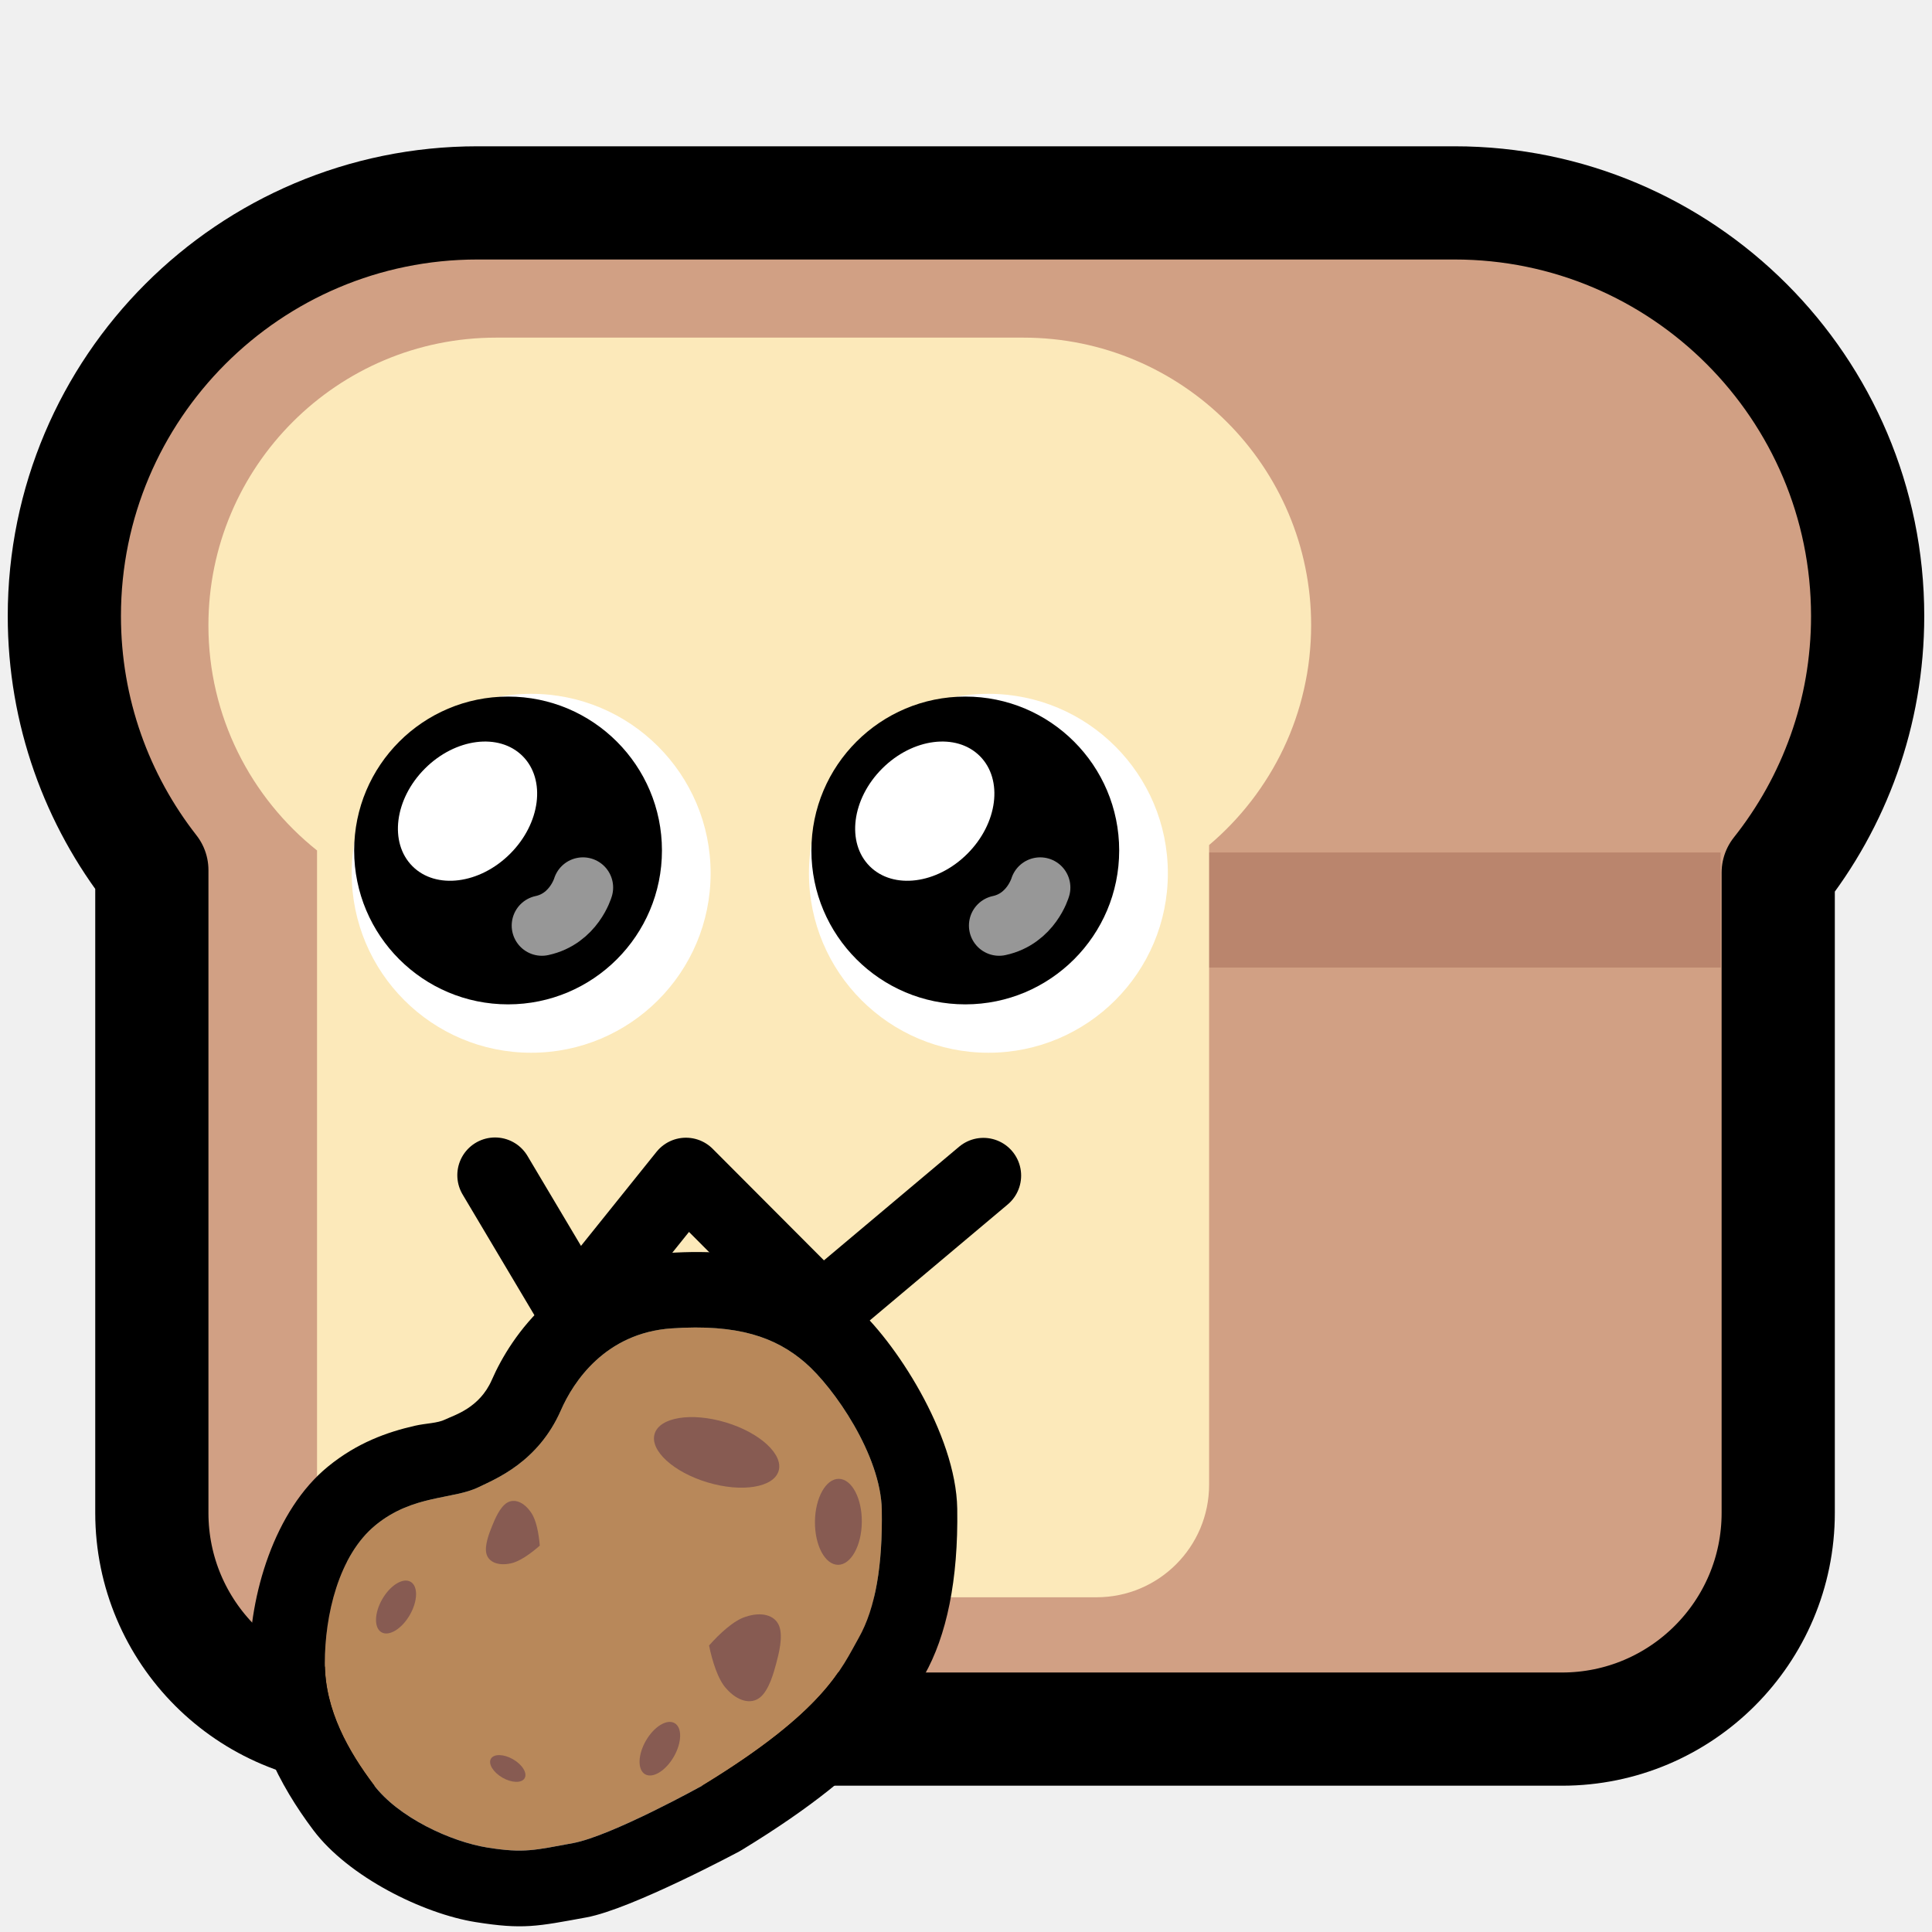
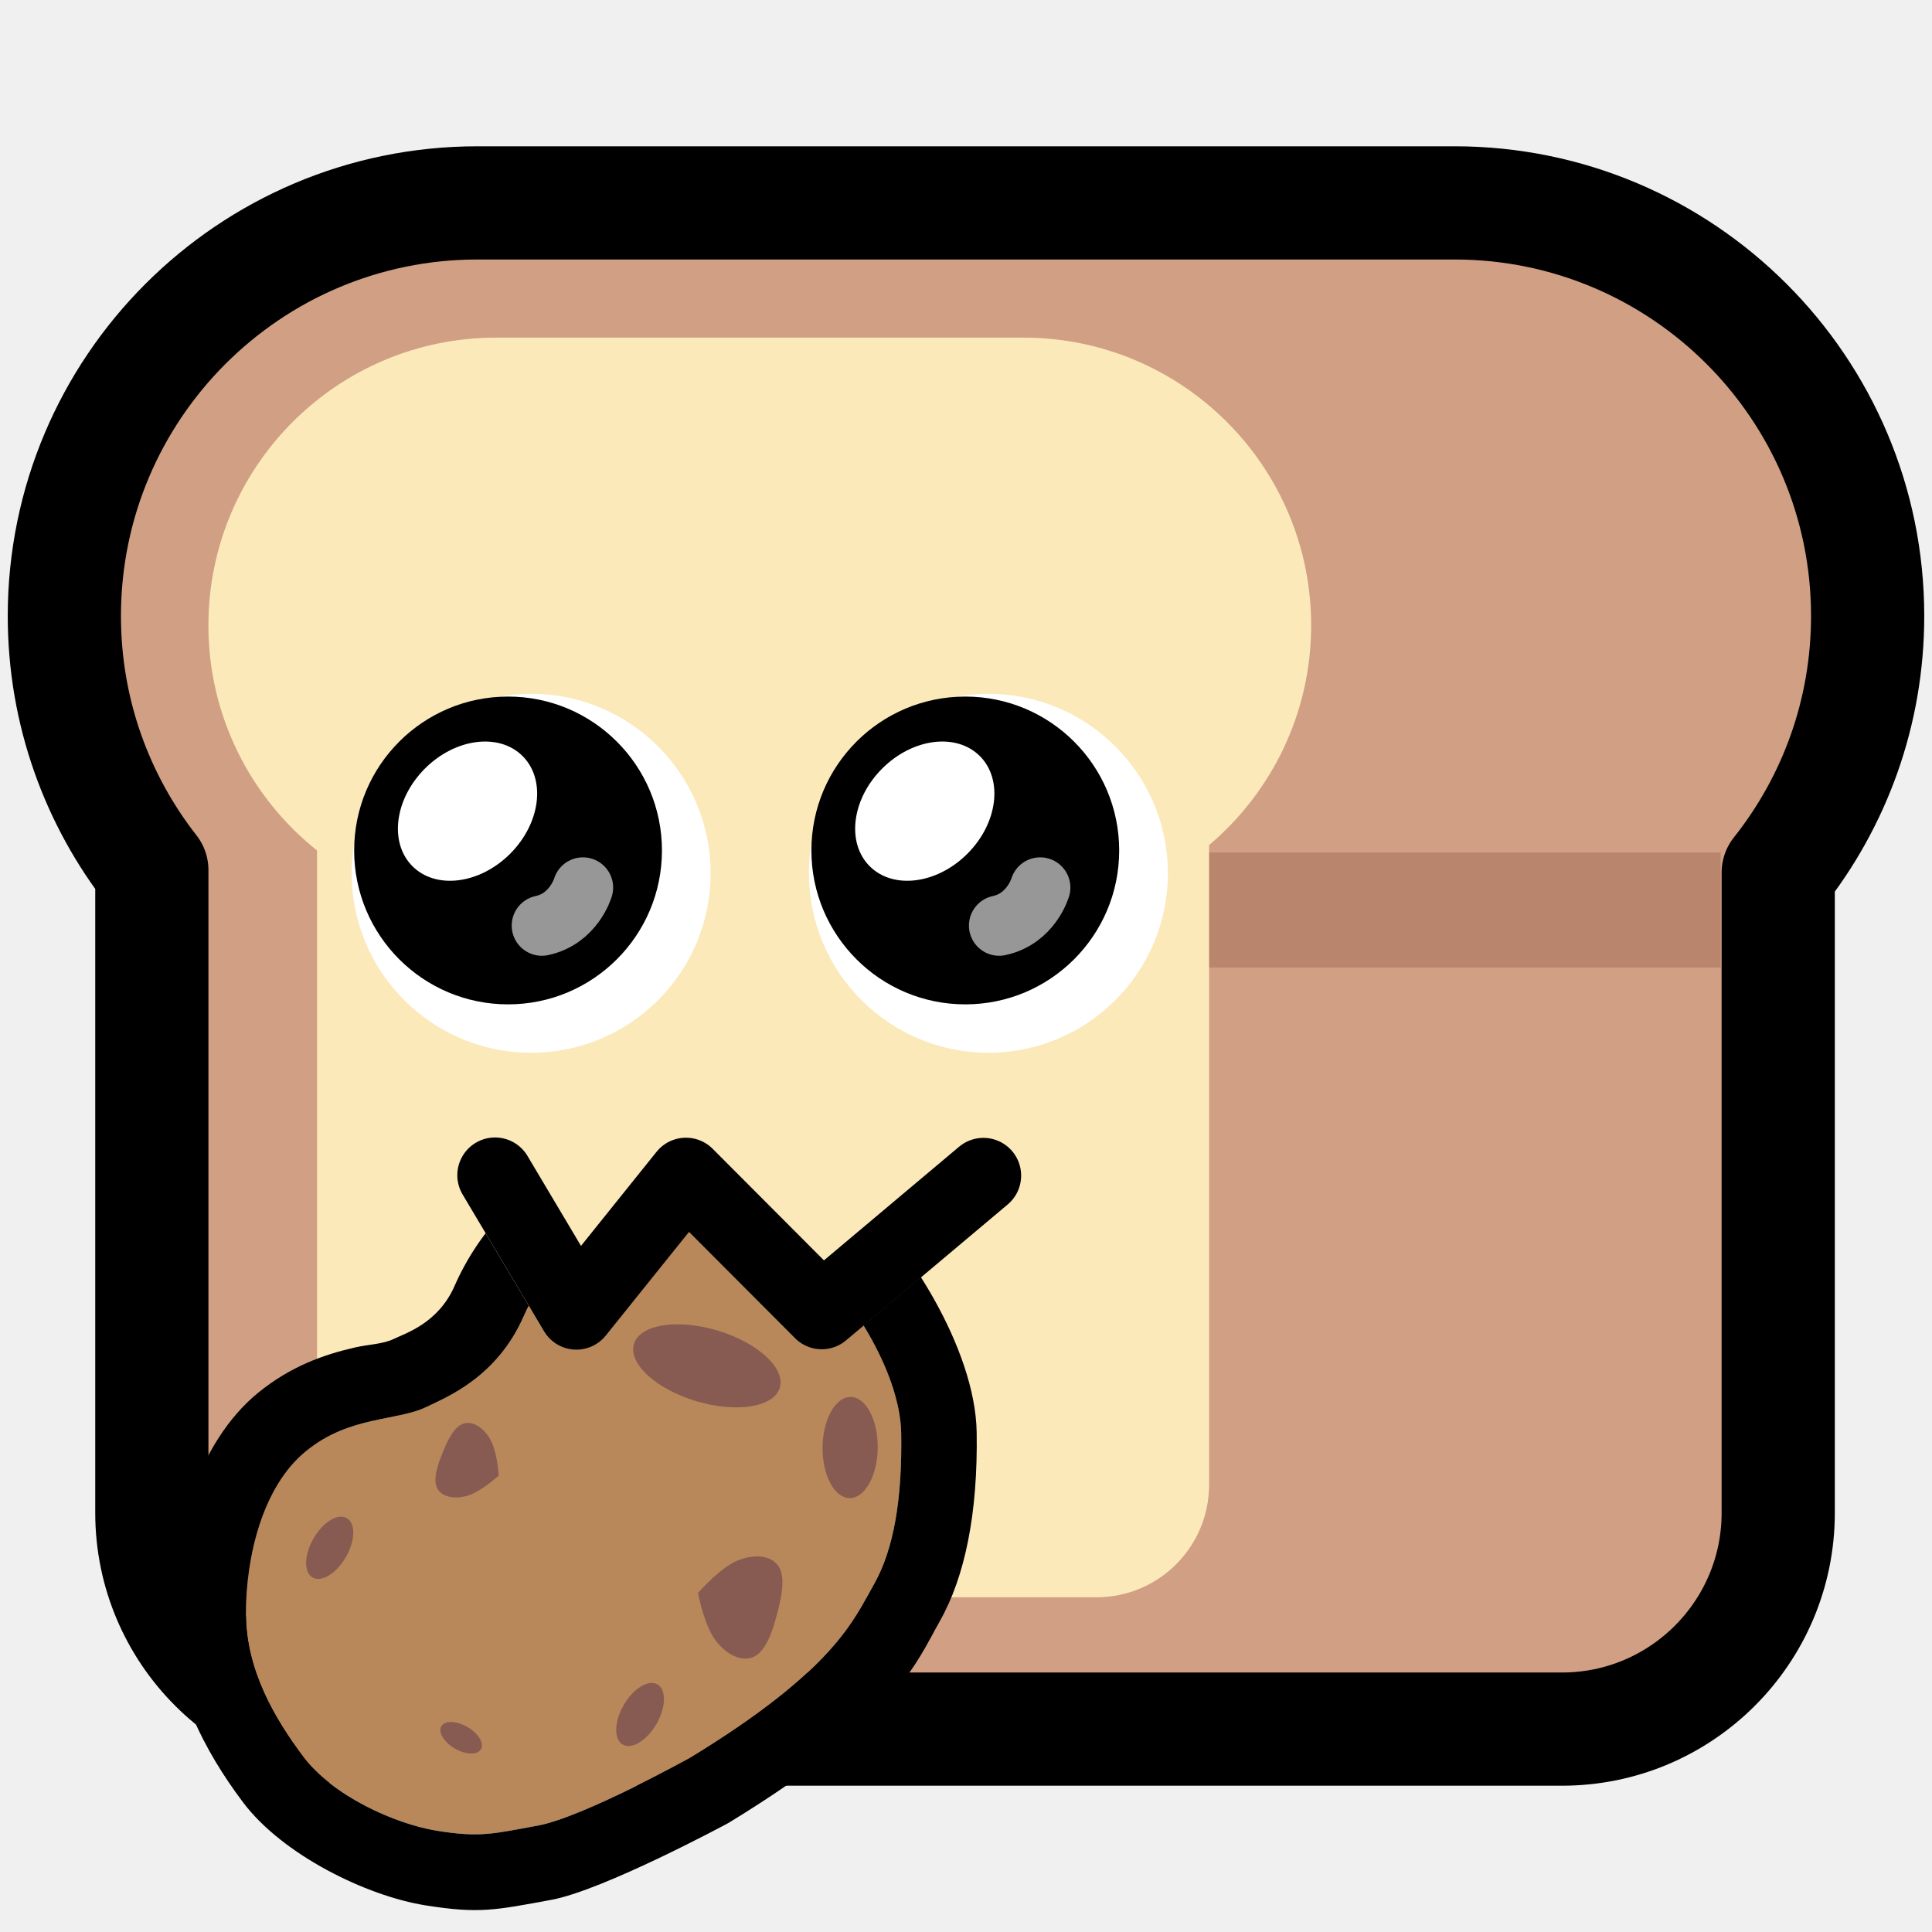
<svg xmlns="http://www.w3.org/2000/svg" width="100%" height="100%" viewBox="0 0 256 256" version="1.1" xml:space="preserve" style="fill-rule:evenodd;clip-rule:evenodd;stroke-linecap:round;stroke-linejoin:round;stroke-miterlimit:1.5;">
  <rect id="neobread_nom_potato" x="0" y="0" width="256" height="256" style="fill:none;" />
  <path id="Crust" d="M192.734,26.885C222.946,26.885 247.473,51.413 247.473,81.624C247.473,94.467 243.041,106.282 235.623,115.623L235.623,200.464C235.623,216.277 222.785,229.115 206.972,229.115L48.771,229.115C32.958,229.115 20.12,216.277 20.12,200.464L20.12,115.297C12.857,106.008 8.527,94.318 8.527,81.624C8.527,51.413 33.054,26.885 63.266,26.885L192.734,26.885Z" style="fill:rgb(209,160,132);stroke:black;stroke-width:15px;" />
  <rect id="Shadow" x="122.332" y="112.959" width="105.66" height="15.248" style="fill:rgb(186,133,109);" />
  <path id="Slice" d="M42.009,112.691C33.24,105.704 27.616,94.934 27.616,82.861C27.616,61.82 44.698,44.738 65.738,44.738L135.611,44.738C156.652,44.738 173.734,61.82 173.734,82.861C173.734,94.528 168.481,104.979 160.213,111.974L160.213,196.732C160.213,204.964 153.53,211.647 145.299,211.647L56.924,211.647C48.692,211.647 42.009,204.964 42.009,196.732L42.009,112.691Z" style="fill:rgb(252,233,186);" />
  <g id="Eyes">
    <g id="Right-eye">
      <circle id="Eye-white" cx="130.968" cy="115.715" r="23.779" style="fill:white;" />
      <circle id="Pupil" cx="127.906" cy="112.691" r="20.392" />
      <path id="Eye-reflection-top" d="M116.892,101.838C120.92,97.81 126.719,97.069 129.835,100.185C132.95,103.3 132.21,109.1 128.182,113.127C124.154,117.155 118.355,117.896 115.239,114.78C112.124,111.665 112.864,105.865 116.892,101.838Z" style="fill:white;" />
      <path id="Eye-reflection-bottom" d="M137.831,117.603C137.831,117.603 136.632,121.739 132.389,122.644" style="fill:none;stroke:rgb(151,151,151);stroke-width:8px;" />
    </g>
    <g id="Left-eye">
      <circle id="Eye-white1" cx="70.382" cy="115.715" r="23.779" style="fill:white;" />
      <circle id="Pupil1" cx="67.32" cy="112.691" r="20.392" />
      <path id="Eye-reflection-top1" d="M56.306,101.838C60.333,97.81 66.133,97.069 69.248,100.185C72.364,103.3 71.623,109.1 67.595,113.127C63.568,117.155 57.768,117.896 54.653,114.78C51.537,111.665 52.278,105.865 56.306,101.838Z" style="fill:white;" />
      <path id="Eye-reflection-bottom1" d="M77.244,117.603C77.244,117.603 76.045,121.739 71.803,122.644" style="fill:none;stroke:rgb(151,151,151);stroke-width:8px;" />
    </g>
  </g>
  <g id="Potato">
-     <path id="Body" d="M93.104,236.582C93.104,236.582 81.024,243.286 75.899,244.227C70.855,245.154 69.429,245.583 64.594,244.812C59.759,244.04 52.764,240.823 49.503,236.483C46.242,232.143 43.042,226.647 43.042,220.373C43.042,214.1 44.843,206.108 49.786,202.071C54.729,198.035 60.048,198.712 63.433,197.052C65.588,195.994 71.303,193.779 74.333,186.846C75.965,183.111 80.209,176.619 88.99,176.018C97.772,175.418 102.768,177.179 106.673,180.545C110.499,183.843 116.723,192.82 116.841,200.07C116.958,207.32 116.039,213.051 113.777,217.042C111.515,221.033 109.359,226.667 93.104,236.582Z" style="fill:rgb(184,136,90);" />
-     <path d="M97.956,245.326C97.956,245.326 83.709,252.96 77.705,254.063C71.155,255.266 69.296,255.688 63.018,254.687C56.083,253.58 46.187,248.717 41.509,242.491C37.059,236.569 33.042,228.934 33.042,220.373C33.042,211.35 36.352,200.132 43.461,194.326C47.313,191.18 51.266,189.769 54.962,188.923C56.489,188.573 57.937,188.609 59.028,188.074C60.193,187.502 63.532,186.588 65.17,182.841C67.73,176.982 74.53,166.983 88.309,166.042C100.74,165.192 107.674,168.206 113.202,172.971C118.45,177.494 126.678,189.964 126.839,199.908C126.992,209.364 125.427,216.769 122.477,221.973C119.816,226.668 117.433,233.456 98.311,245.12C98.194,245.191 98.076,245.26 97.956,245.326ZM93.104,236.582C109.359,226.667 111.515,221.033 113.777,217.042C116.039,213.051 116.958,207.32 116.841,200.07C116.723,192.82 110.499,183.843 106.673,180.545C102.768,177.179 97.772,175.418 88.99,176.018C80.209,176.619 75.965,183.111 74.333,186.846C71.303,193.779 65.588,195.994 63.433,197.052C60.048,198.712 54.729,198.035 49.786,202.071C44.843,206.108 43.042,214.1 43.042,220.373C43.042,226.647 46.242,232.143 49.503,236.483C52.764,240.823 59.759,244.04 64.594,244.812C69.429,245.583 70.855,245.154 75.899,244.227C81.024,243.286 93.104,236.582 93.104,236.582Z" />
+     <path id="Body" d="M91.486,232.909C91.486,232.909 77.273,240.797 71.243,241.905C65.308,242.994 63.63,243.5 57.941,242.592C52.253,241.684 44.022,237.9 40.185,232.793C36.348,227.687 32.583,221.22 32.583,213.838C32.583,206.456 34.702,197.053 40.518,192.303C46.333,187.554 52.592,188.351 56.575,186.397C59.111,185.153 65.835,182.546 69.4,174.389C71.32,169.995 76.314,162.355 86.646,161.649C96.978,160.943 102.857,163.015 107.452,166.975C111.954,170.856 119.277,181.418 119.415,189.948C119.553,198.479 118.473,205.223 115.811,209.918C113.149,214.613 110.613,221.243 91.486,232.909Z" style="fill:rgb(184,136,90);" />
+     <path d="M96.339,241.653C96.339,241.653 79.957,250.471 73.049,251.74C65.608,253.107 63.497,253.605 56.365,252.467C48.576,251.224 37.445,245.793 32.191,238.801C27.165,232.113 22.583,223.506 22.583,213.838C22.583,203.707 26.211,191.076 34.193,184.558C38.482,181.055 42.887,179.496 47.002,178.554C48.948,178.109 50.781,178.101 52.17,177.419C53.715,176.661 58.065,175.354 60.237,170.384C63.086,163.865 70.635,152.72 85.965,151.672C99.946,150.717 107.764,154.041 113.981,159.401C119.904,164.507 129.233,178.562 129.414,189.787C129.588,200.522 127.86,208.94 124.51,214.849C121.45,220.248 118.686,228.032 96.693,241.447C96.576,241.518 96.458,241.587 96.339,241.653ZM91.486,232.909C110.613,221.243 113.149,214.613 115.811,209.918C118.473,205.223 119.553,198.479 119.415,189.948C119.277,181.418 111.954,170.856 107.452,166.975C102.857,163.015 96.978,160.943 86.646,161.649C76.314,162.355 71.32,169.995 69.4,174.389C65.835,182.546 59.111,185.153 56.575,186.397C52.592,188.351 46.333,187.554 40.518,192.303C34.702,197.053 32.583,206.456 32.583,213.838C32.583,221.22 36.348,227.687 40.185,232.793C44.022,237.9 52.253,241.684 57.941,242.592C63.63,243.5 65.308,242.994 71.243,241.905C77.273,240.797 91.486,232.909 91.486,232.909Z" />
    <g id="Eyes1">
-       <path d="M50.656,211.887C51.721,210.042 53.403,209.016 54.408,209.596C55.414,210.177 55.366,212.147 54.3,213.992C53.235,215.837 51.554,216.863 50.548,216.283C49.542,215.702 49.591,213.732 50.656,211.887Z" style="fill:rgb(135,91,82);" />
-       <path d="M67.985,233.115C69.217,233.827 69.903,234.95 69.515,235.622C69.127,236.294 67.812,236.261 66.579,235.55C65.347,234.838 64.661,233.715 65.049,233.043C65.437,232.372 66.752,232.404 67.985,233.115Z" style="fill:rgb(135,91,82);" />
-       <path d="M89.281,232.777C88.201,234.646 86.498,235.686 85.479,235.098C84.46,234.51 84.509,232.515 85.588,230.645C86.668,228.776 88.371,227.736 89.39,228.325C90.409,228.913 90.36,230.908 89.281,232.777Z" style="fill:rgb(135,91,82);" />
-       <path d="M107.985,201.617C108.018,198.473 109.435,195.935 111.149,195.953C112.863,195.97 114.228,198.537 114.195,201.681C114.163,204.825 112.745,207.363 111.031,207.346C109.318,207.328 107.953,204.761 107.985,201.617Z" style="fill:rgb(135,91,82);" />
-       <path d="M102.851,220.42C102.532,221.608 101.895,223.986 100.687,224.936C99.479,225.886 97.7,225.41 96.239,223.744C95.127,222.555 94.366,220.057 93.954,218.036C95.322,216.491 97.23,214.709 98.787,214.235C100.885,213.523 102.664,214 103.235,215.427C103.806,216.854 103.169,219.231 102.851,220.42Z" style="fill:rgb(135,91,82);" />
-       <path d="M65.189,202.249C65.53,201.402 66.213,199.71 67.188,199.119C68.162,198.528 69.429,199.039 70.354,200.396C71.066,201.372 71.401,203.279 71.523,204.804C70.377,205.817 68.813,206.958 67.624,207.167C66.016,207.502 64.749,206.991 64.457,205.889C64.165,204.788 64.847,203.095 65.189,202.249Z" style="fill:rgb(135,91,82);" />
-       <path d="M96.146,188.469C100.68,189.826 103.827,192.711 103.17,194.907C102.512,197.104 98.298,197.786 93.764,196.429C89.23,195.072 86.082,192.188 86.74,189.991C87.397,187.794 91.612,187.112 96.146,188.469Z" style="fill:rgb(135,91,82);" />
+       <path d="M41.542,203.853C42.795,201.682 44.773,200.474 45.957,201.157C47.14,201.841 47.083,204.158 45.83,206.329C44.576,208.5 42.598,209.708 41.415,209.024C40.231,208.341 40.288,206.024 41.542,203.853Z" style="fill:rgb(135,91,82);" />
+       <path d="M61.931,228.83C63.381,229.667 64.188,230.989 63.731,231.779C63.275,232.57 61.727,232.532 60.277,231.695C58.827,230.857 58.02,229.536 58.476,228.745C58.933,227.955 60.481,227.993 61.931,228.83Z" style="fill:rgb(135,91,82);" />
+       <path d="M86.988,228.432C85.718,230.631 83.714,231.855 82.515,231.163C81.316,230.471 81.374,228.123 82.644,225.924C83.913,223.725 85.918,222.501 87.116,223.193C88.315,223.885 88.258,226.233 86.988,228.432Z" style="fill:rgb(135,91,82);" />
+       <path d="M108.996,191.769C109.034,188.07 110.702,185.083 112.719,185.104C114.735,185.125 116.341,188.145 116.303,191.844C116.265,195.544 114.596,198.53 112.58,198.509C110.564,198.488 108.958,195.468 108.996,191.769Z" style="fill:rgb(135,91,82);" />
+       <path d="M102.955,213.892C102.58,215.291 101.831,218.088 100.409,219.206C98.987,220.325 96.894,219.764 95.175,217.804C93.867,216.404 92.972,213.466 92.487,211.087C94.096,209.27 96.341,207.173 98.173,206.615C100.642,205.777 102.735,206.338 103.407,208.017C104.079,209.696 103.33,212.494 102.955,213.892Z" style="fill:rgb(135,91,82);" />
+       <path d="M58.641,192.512C59.043,191.516 59.846,189.525 60.993,188.83C62.14,188.134 63.63,188.736 64.719,190.333C65.556,191.481 65.951,193.724 66.094,195.518C64.746,196.711 62.905,198.052 61.506,198.299C59.614,198.693 58.123,198.092 57.78,196.796C57.436,195.499 58.239,193.508 58.641,192.512Z" style="fill:rgb(135,91,82);" />
+       <path d="M95.065,176.299C100.4,177.895 104.103,181.289 103.33,183.874C102.556,186.459 97.597,187.261 92.263,185.665C86.928,184.068 83.225,180.674 83.998,178.089C84.772,175.505 89.731,174.702 95.065,176.299Z" style="fill:rgb(135,91,82);" />
    </g>
  </g>
+   <path id="Food-hider" d="M65.575,150.689L130.285,150.742C132.385,150.743 134.261,152.058 134.979,154.031C135.698,156.005 135.106,158.217 133.498,159.569L112.072,177.582C110.084,179.253 107.148,179.125 105.314,177.286C105.314,177.286 91.27,163.205 91.27,163.205L80.245,176.936C79.219,178.214 77.632,178.908 75.997,178.793C74.362,178.679 72.887,177.77 72.049,176.361L61.274,158.245C60.354,156.699 60.336,154.778 61.226,153.215C62.116,151.652 63.776,150.687 65.575,150.689Z" style="fill:rgb(252,233,186);" />
  <path id="Mouth" d="M65.596,155.72L76.372,173.837L90.892,155.752L108.879,173.787L130.306,155.773" style="fill:none;stroke:black;stroke-width:10px;" />
</svg>
